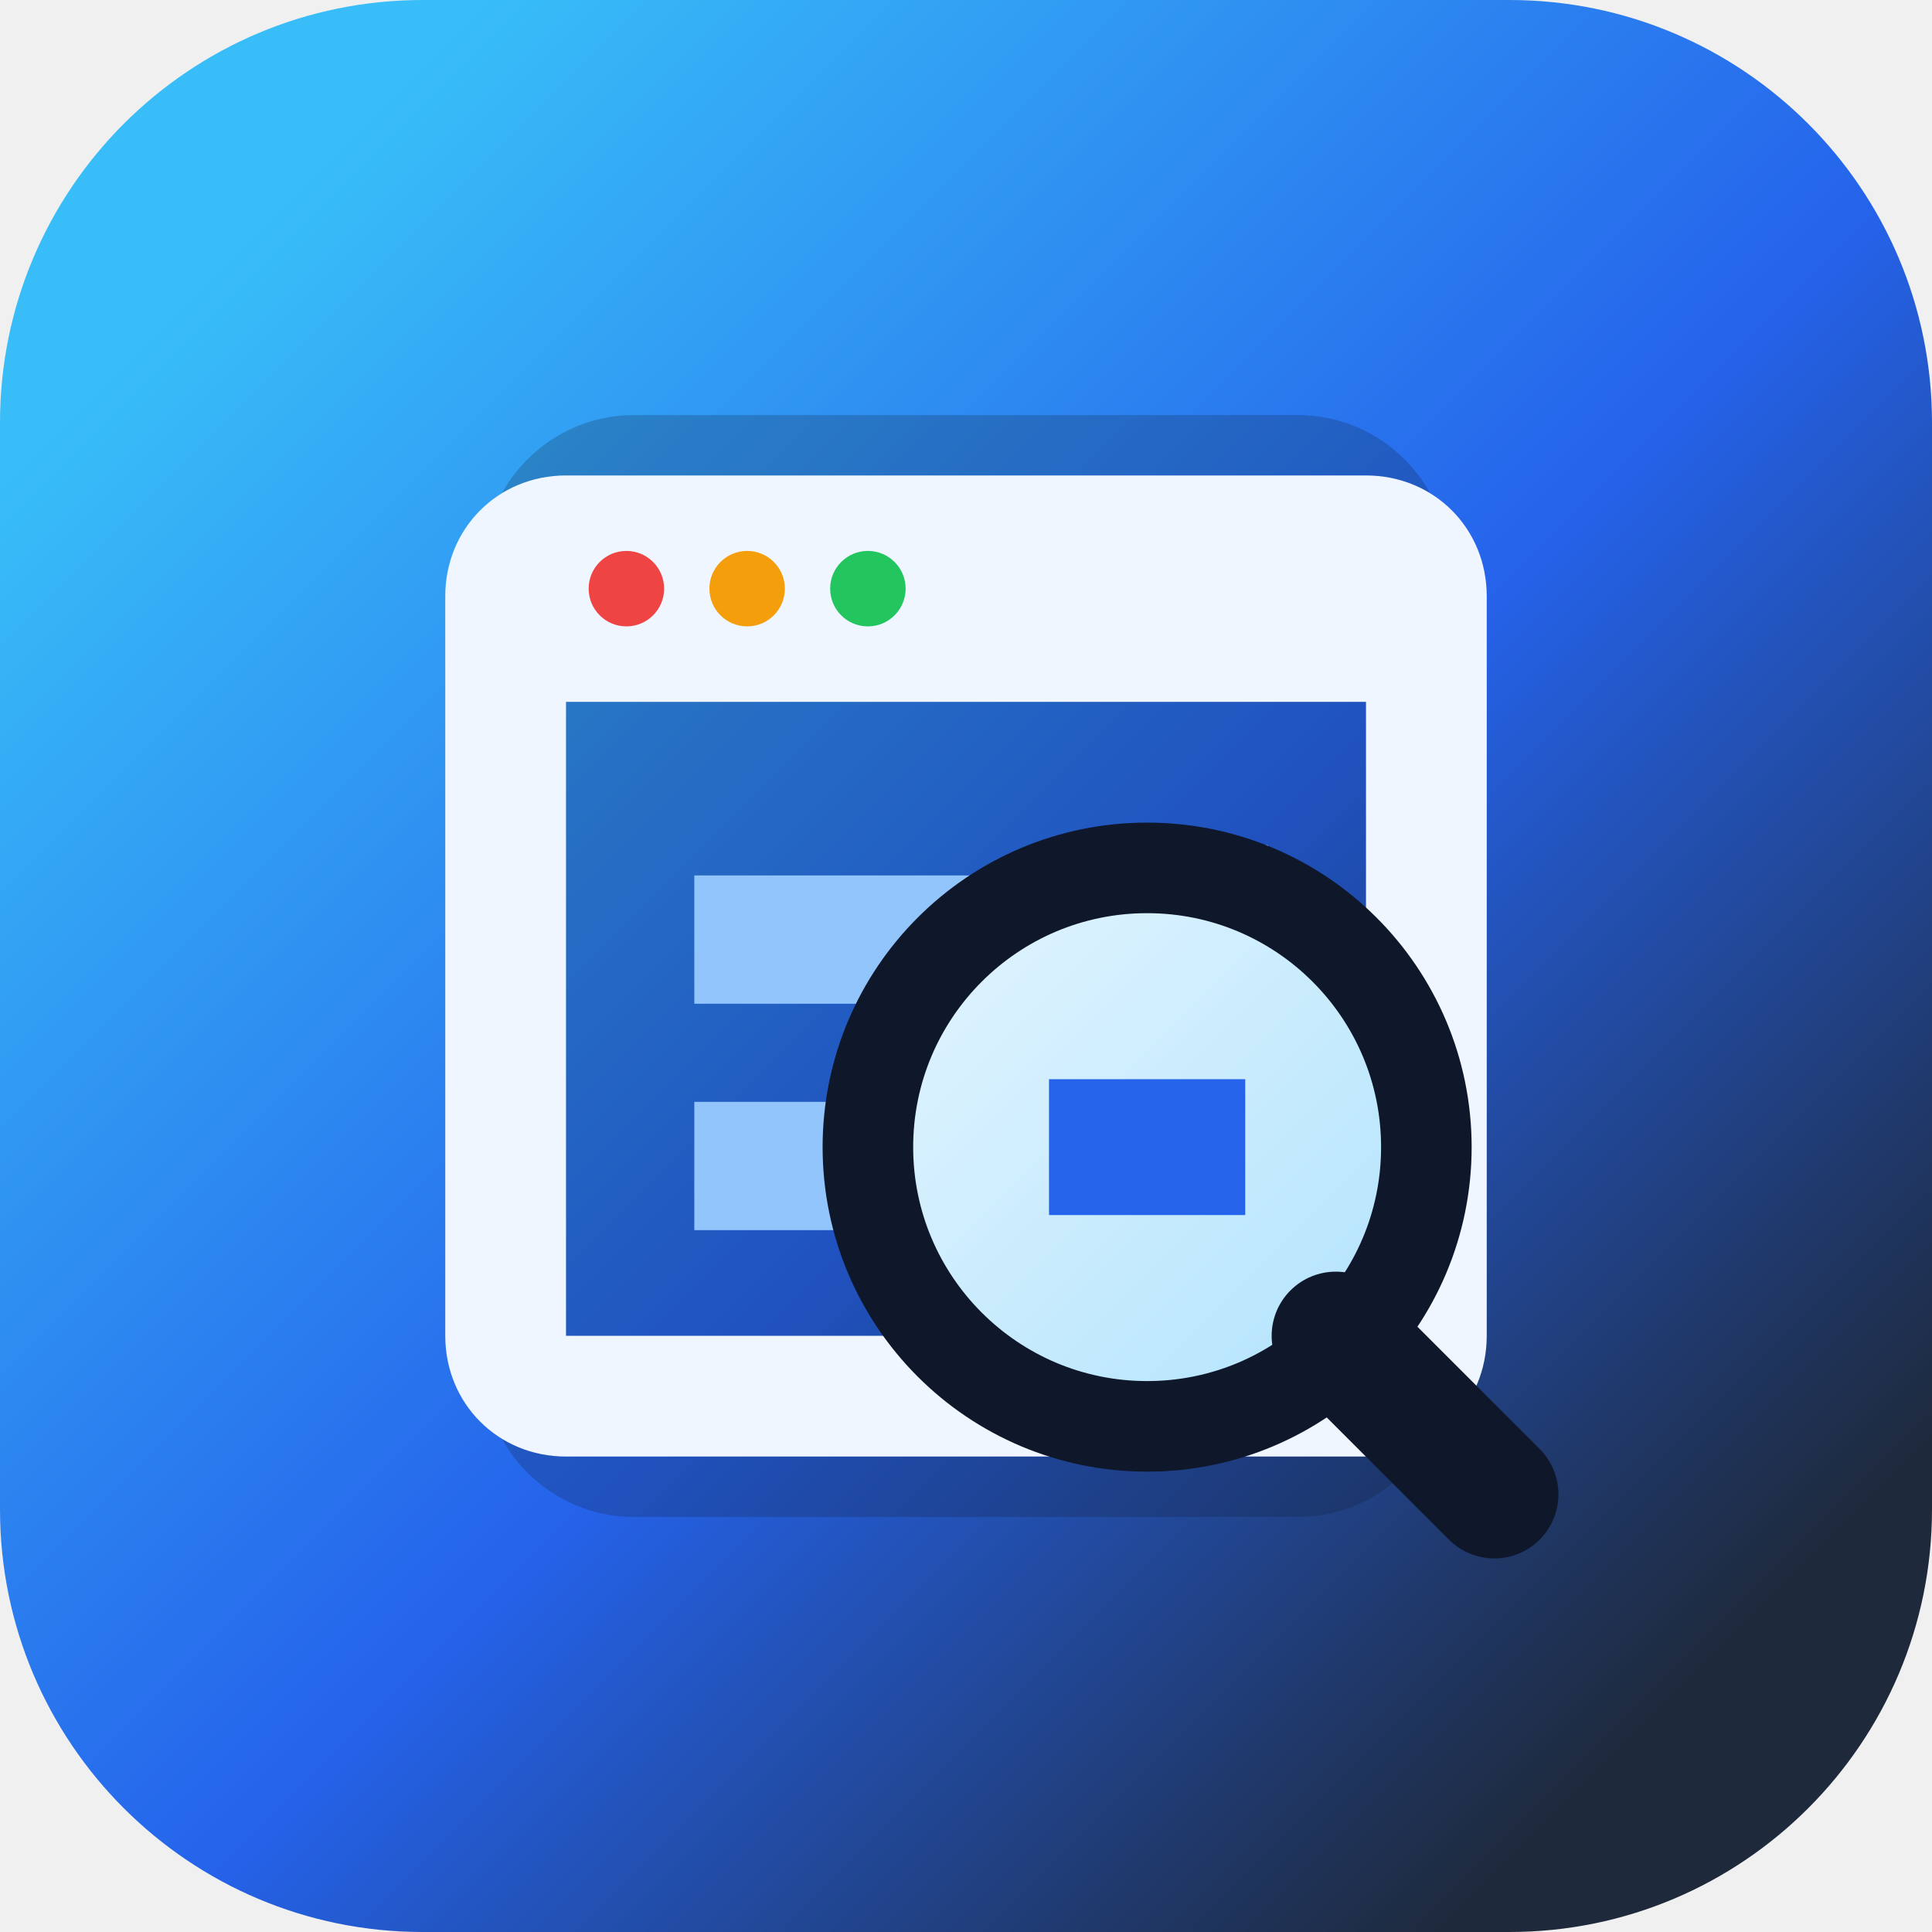
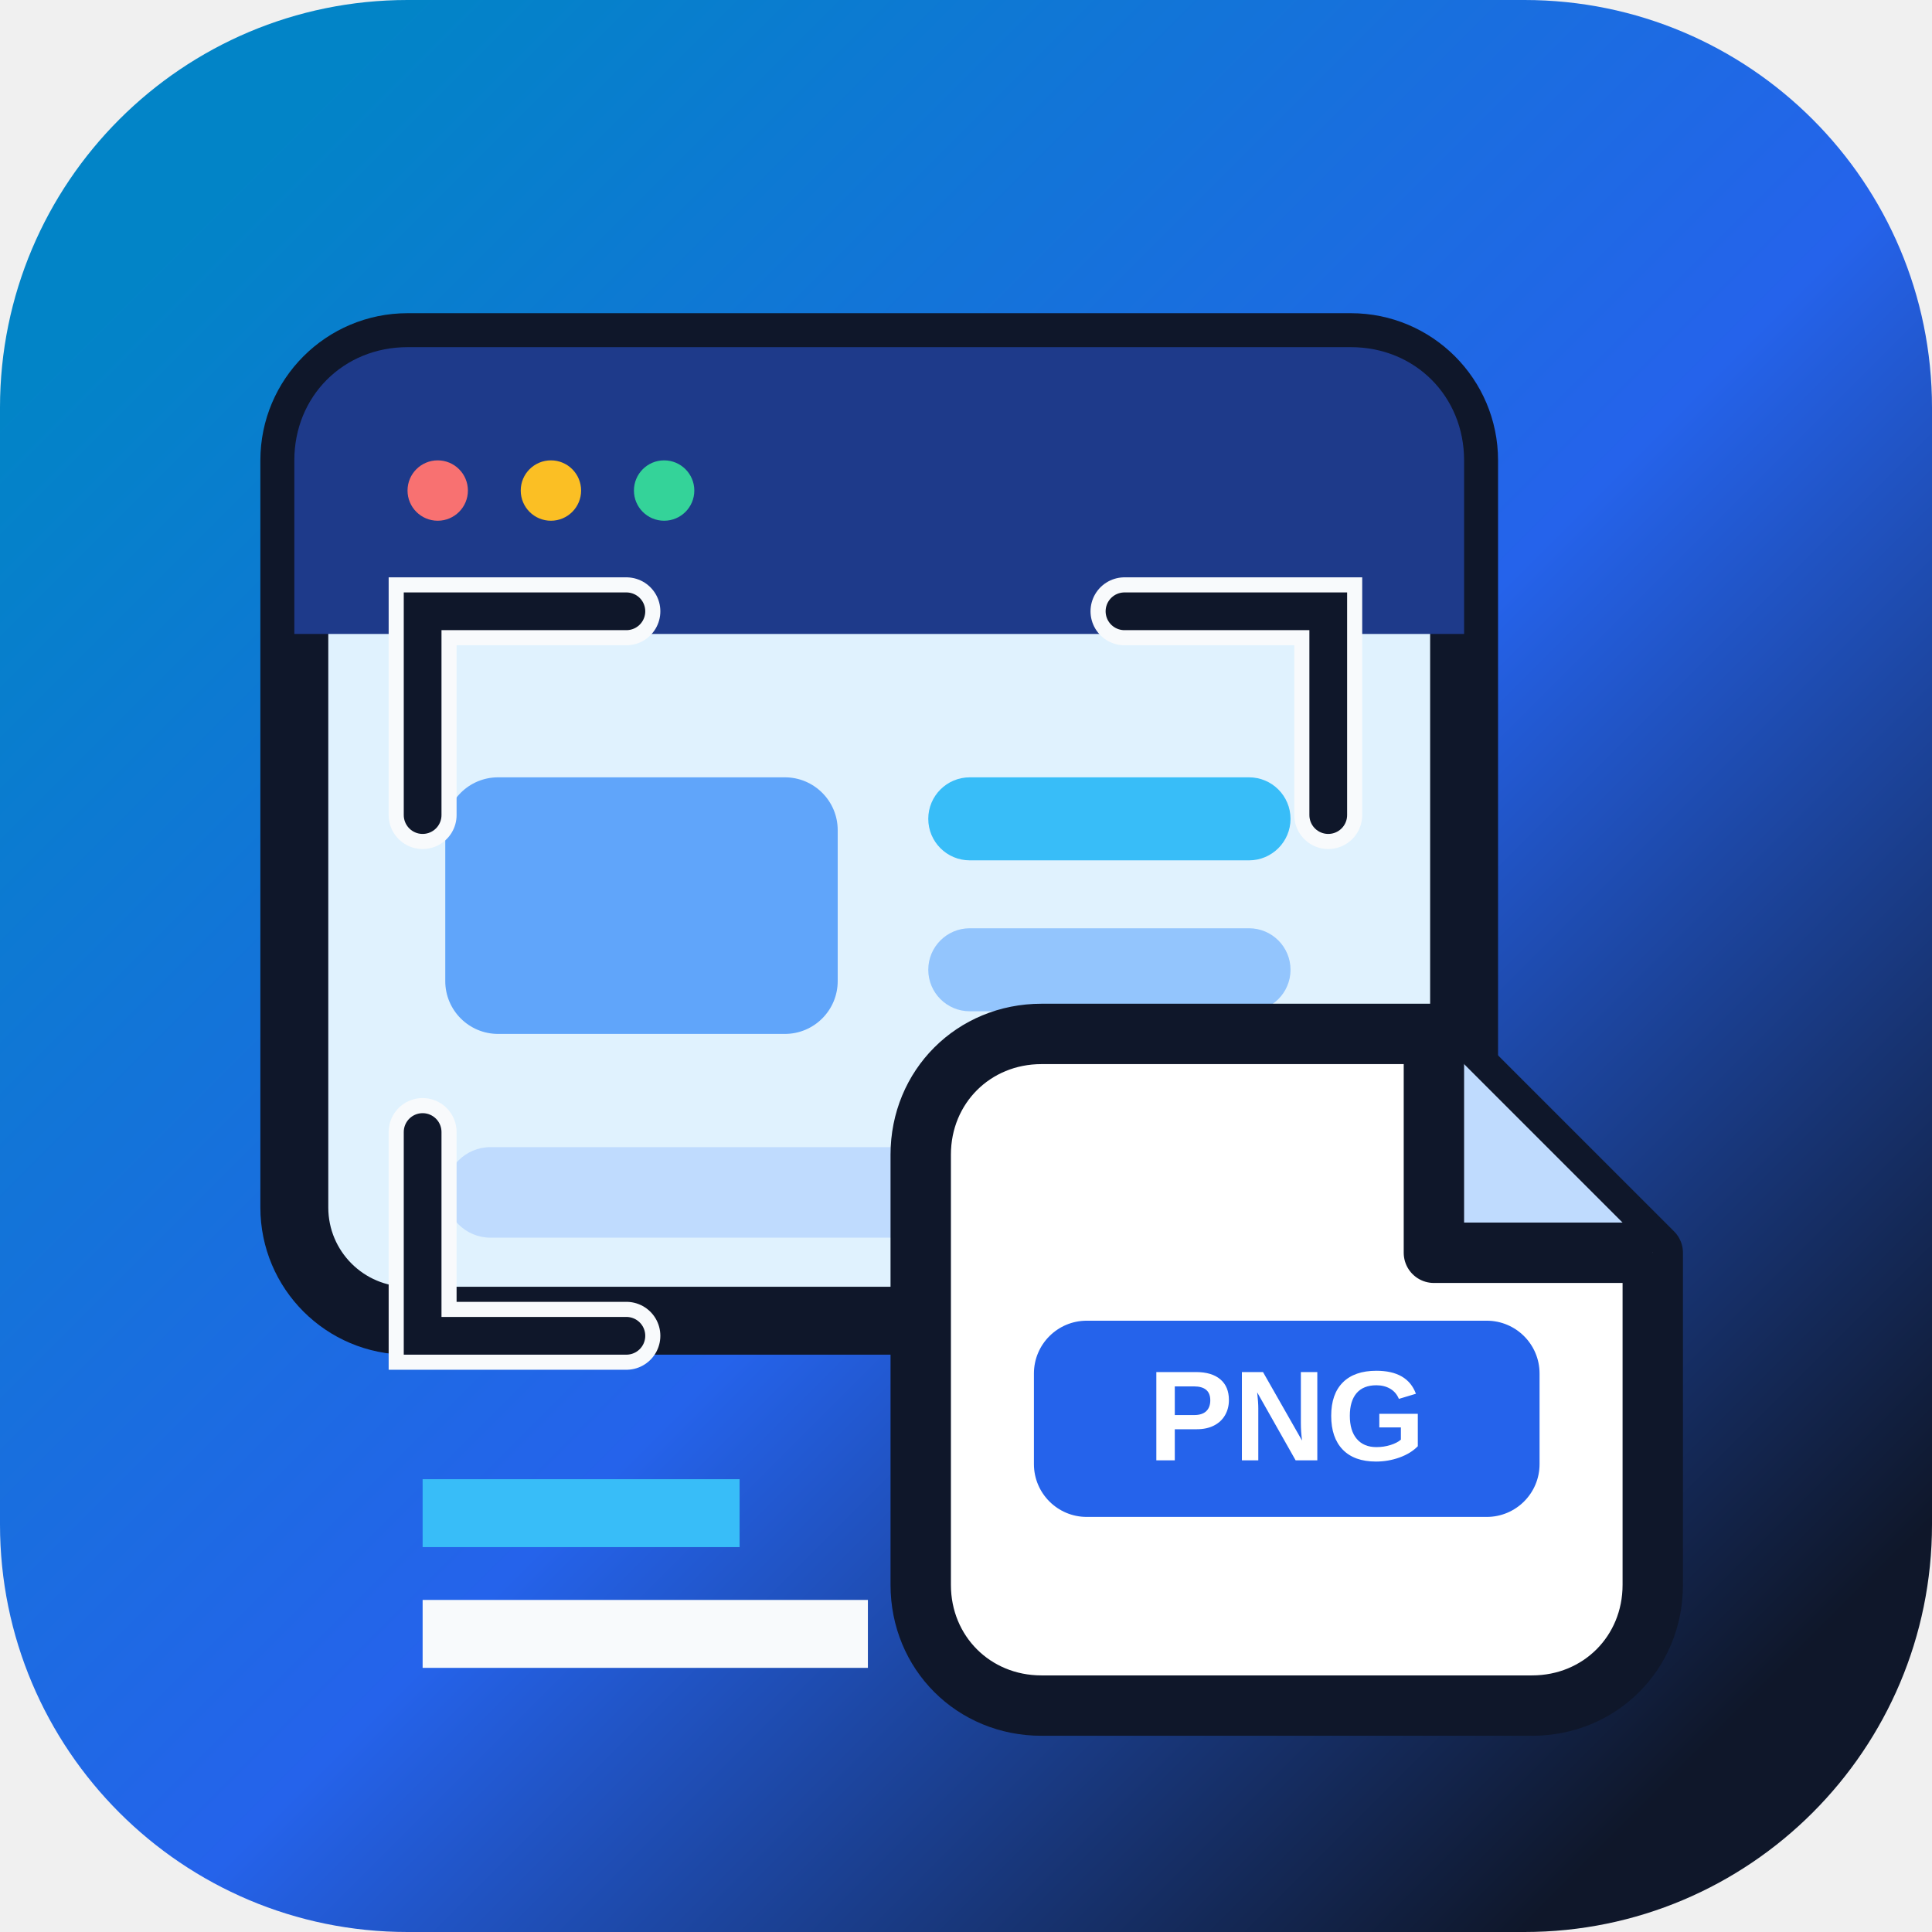
<svg xmlns="http://www.w3.org/2000/svg" viewBox="0 0 512 512" role="img" aria-label="SeparateWeb Capture">
  <defs>
-     <linearGradient id="bg" x1="64" x2="448" y1="64" y2="448" gradientUnits="userSpaceOnUse">
-       <stop offset="0" stop-color="#38BDF8" />
+     <linearGradient id="bg" x1="54" x2="458" y1="54" y2="458" gradientUnits="userSpaceOnUse">
+       <stop offset="0" stop-color="#0284C7" />
      <stop offset="0.55" stop-color="#2563EB" />
-       <stop offset="1" stop-color="#1E293B" />
-     </linearGradient>
-     <linearGradient id="lens" x1="166" x2="346" y1="166" y2="346" gradientUnits="userSpaceOnUse">
-       <stop offset="0" stop-color="#FFFFFF" />
-       <stop offset="1" stop-color="#BAE6FD" />
+       <stop offset="1" stop-color="#0F172A" />
    </linearGradient>
  </defs>
-   <rect width="512" height="512" rx="112" fill="url(#bg)" />
-   <path fill="#0F172A" fill-opacity="0.22" d="M128 150c0-22 18-40 40-40h176c22 0 40 18 40 40v212c0 22-18 40-40 40H168c-22 0-40-18-40-40V150Z" />
-   <path fill="#EFF6FF" d="M150 126h212c18 0 32 14 32 32v196c0 18-14 32-32 32H150c-18 0-32-14-32-32V158c0-18 14-32 32-32Zm0 60v168h212V186H150Z" />
-   <circle cx="166" cy="156" r="10" fill="#EF4444" />
-   <circle cx="198" cy="156" r="10" fill="#F59E0B" />
-   <circle cx="230" cy="156" r="10" fill="#22C55E" />
-   <path fill="#93C5FD" d="M184 232h82v34h-82v-34Zm0 60h144v34H184v-34Z" />
-   <path fill="#DBEAFE" d="M294 224h42v42h-42v-42Z" />
-   <circle cx="304" cy="304" r="74" fill="url(#lens)" stroke="#0F172A" stroke-width="24" />
-   <path stroke="#0F172A" stroke-linecap="round" stroke-width="34" d="m354 354 42 42" />
-   <path fill="#2563EB" d="M278 286h52v36h-52v-36Z" />
+   <rect width="512" height="512" rx="108" fill="url(#bg)" />
+   <rect x="78" y="92" width="310" height="258" rx="30" fill="#E0F2FE" stroke="#0F172A" stroke-width="18" />
+   <path fill="#1E3A8A" d="M78 122c0-17 13-30 30-30h250c17 0 30 13 30 30v46H78v-46Z" />
+   <rect x="118" y="206" width="104" height="68" rx="14" fill="#60A5FA" />
+   <rect x="246" y="206" width="96" height="22" rx="11" fill="#38BDF8" />
+   <rect x="246" y="246" width="96" height="22" rx="11" fill="#93C5FD" />
+   <rect x="118" y="304" width="224" height="24" rx="12" fill="#BFDBFE" />
+   <circle cx="116" cy="130" r="8" fill="#F87171" />
+   <circle cx="146" cy="130" r="8" fill="#FBBF24" />
+   <circle cx="176" cy="130" r="8" fill="#34D399" />
+   <path fill="none" stroke="#F8FAFC" stroke-linecap="round" stroke-width="18" d="M112 216v-54h54M352 216v-54h-54M112 300v54h54M352 300v54h-54" />
+   <path fill="none" stroke="#0F172A" stroke-linecap="round" stroke-width="10" d="M112 216v-54h54M352 216v-54h-54M112 300v54h54M352 300v54h-54" />
+   <path fill="#FFFFFF" stroke="#0F172A" stroke-linejoin="round" stroke-width="16" d="M276 274h104l58 58v88c0 18-14 32-32 32H276c-18 0-32-14-32-32V306c0-18 14-32 32-32Z" />
+   <path fill="#BFDBFE" stroke="#0F172A" stroke-linejoin="round" stroke-width="16" d="M380 274v58h58" />
+   <rect x="274" y="350" width="134" height="52" rx="14" fill="#2563EB" />
+   <text x="341" y="387" fill="#FFFFFF" font-family="Arial, Helvetica, sans-serif" font-size="34" font-weight="900" text-anchor="middle">PNG</text>
+   <path fill="#38BDF8" d="M112 392h84v18h-84z" />
+   <path fill="#F8FAFC" d="M112 424h118v18H112z" />
</svg>
